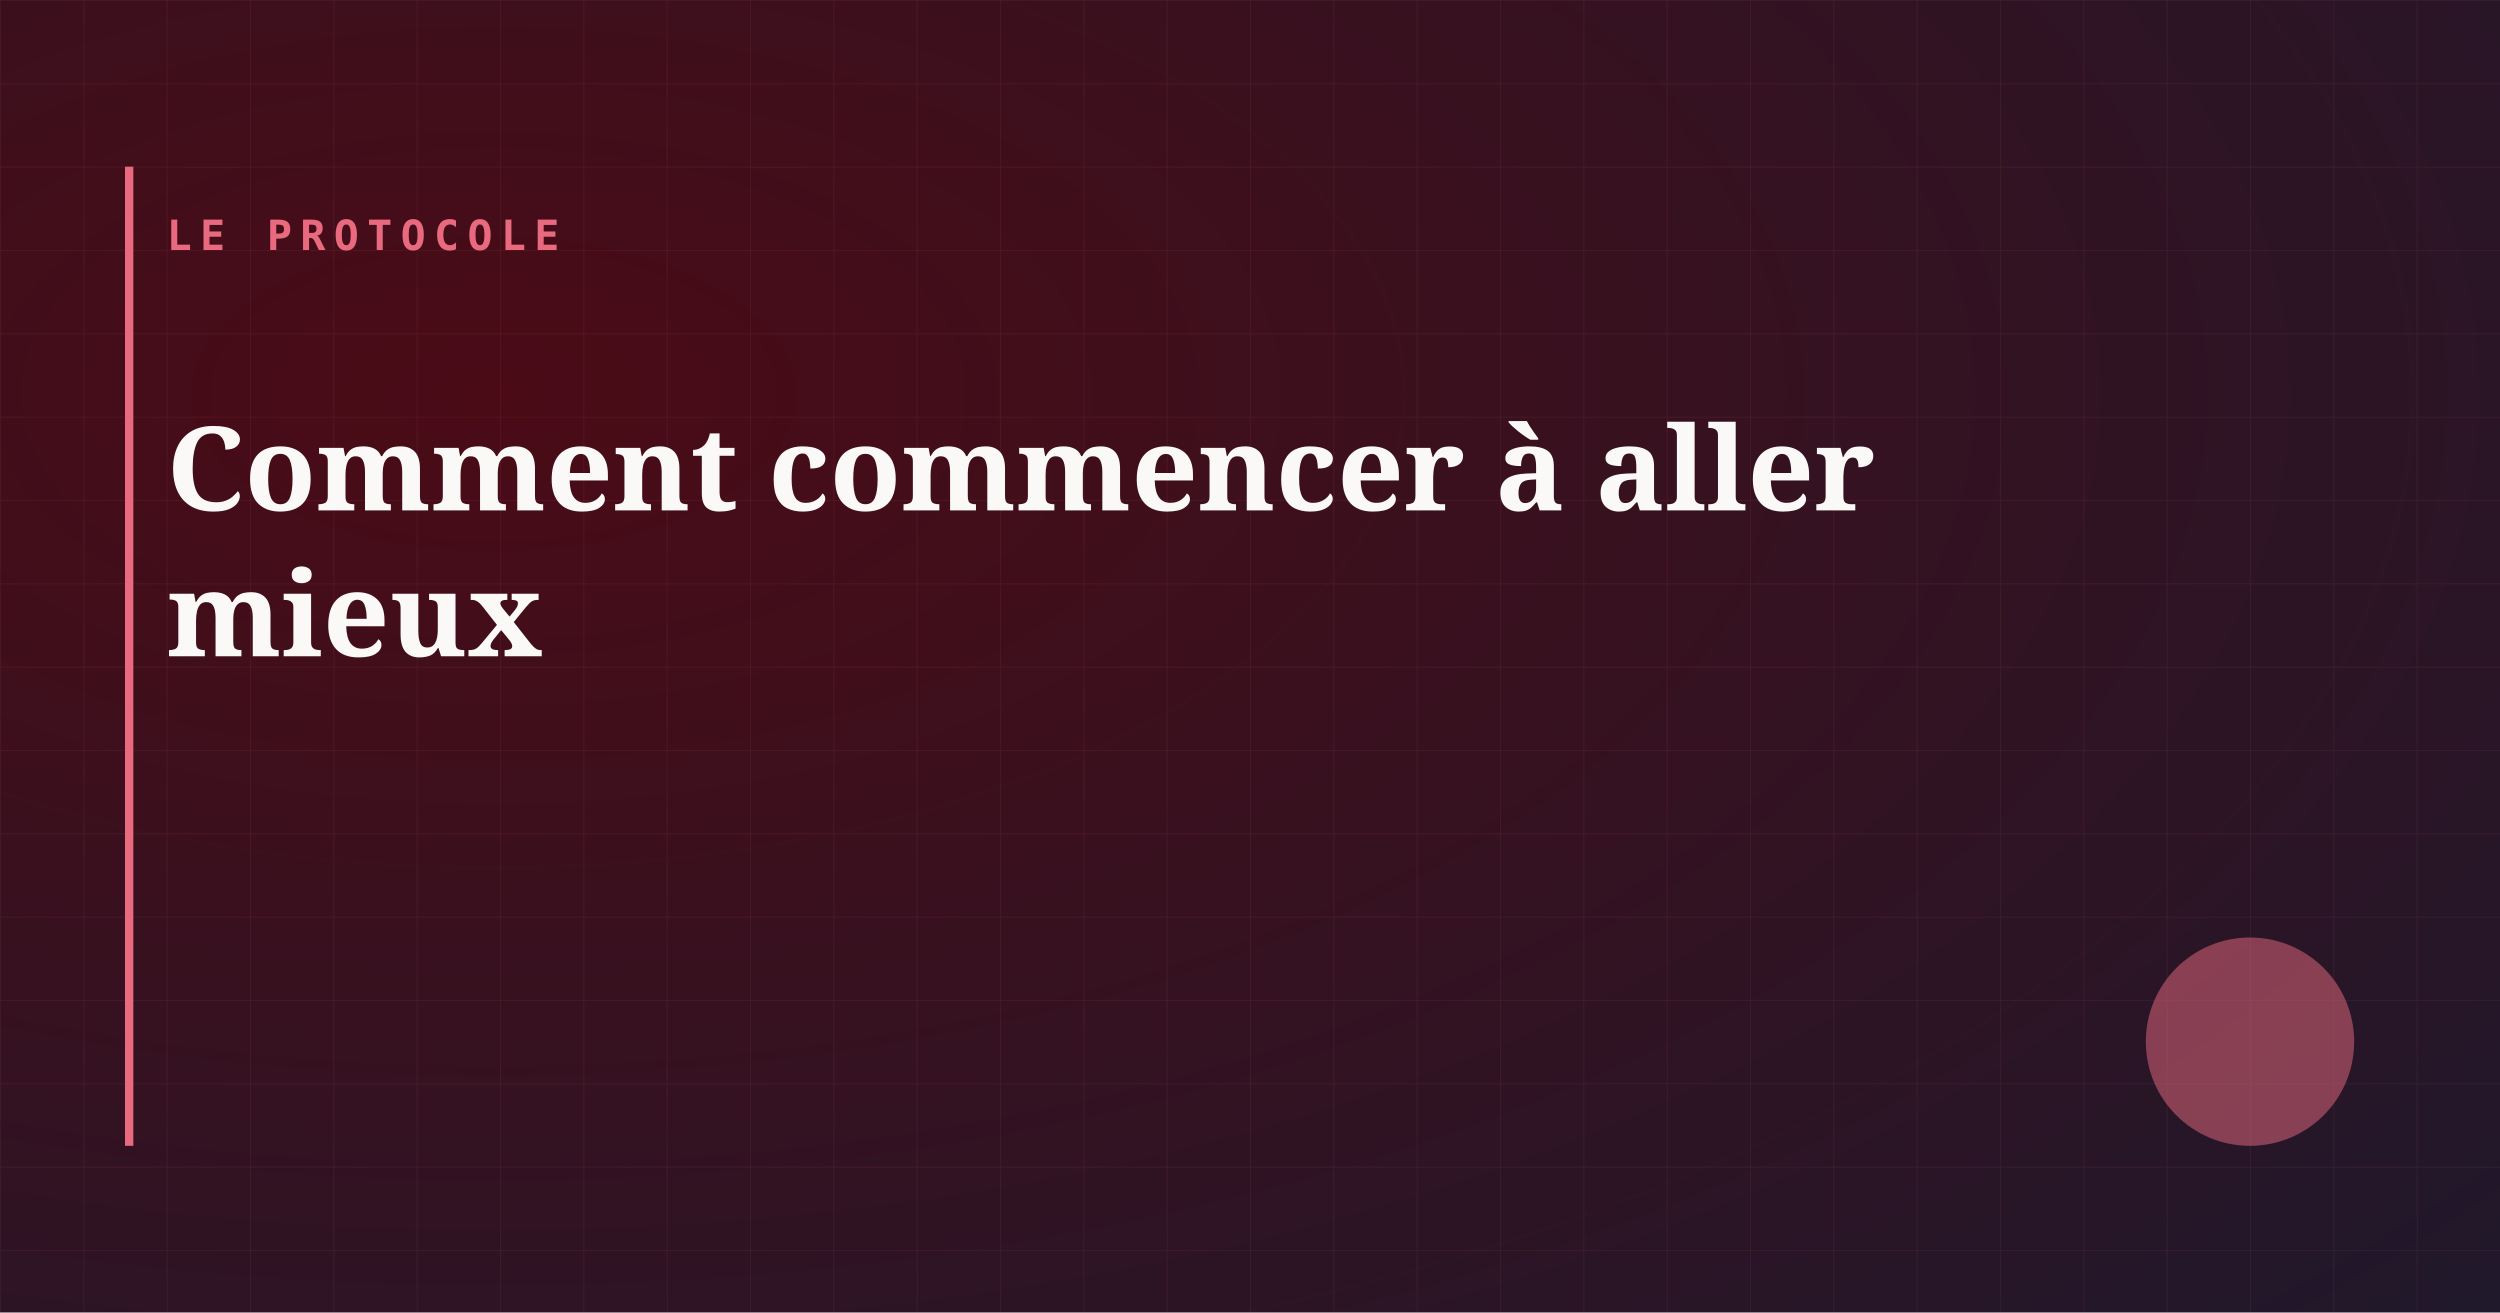
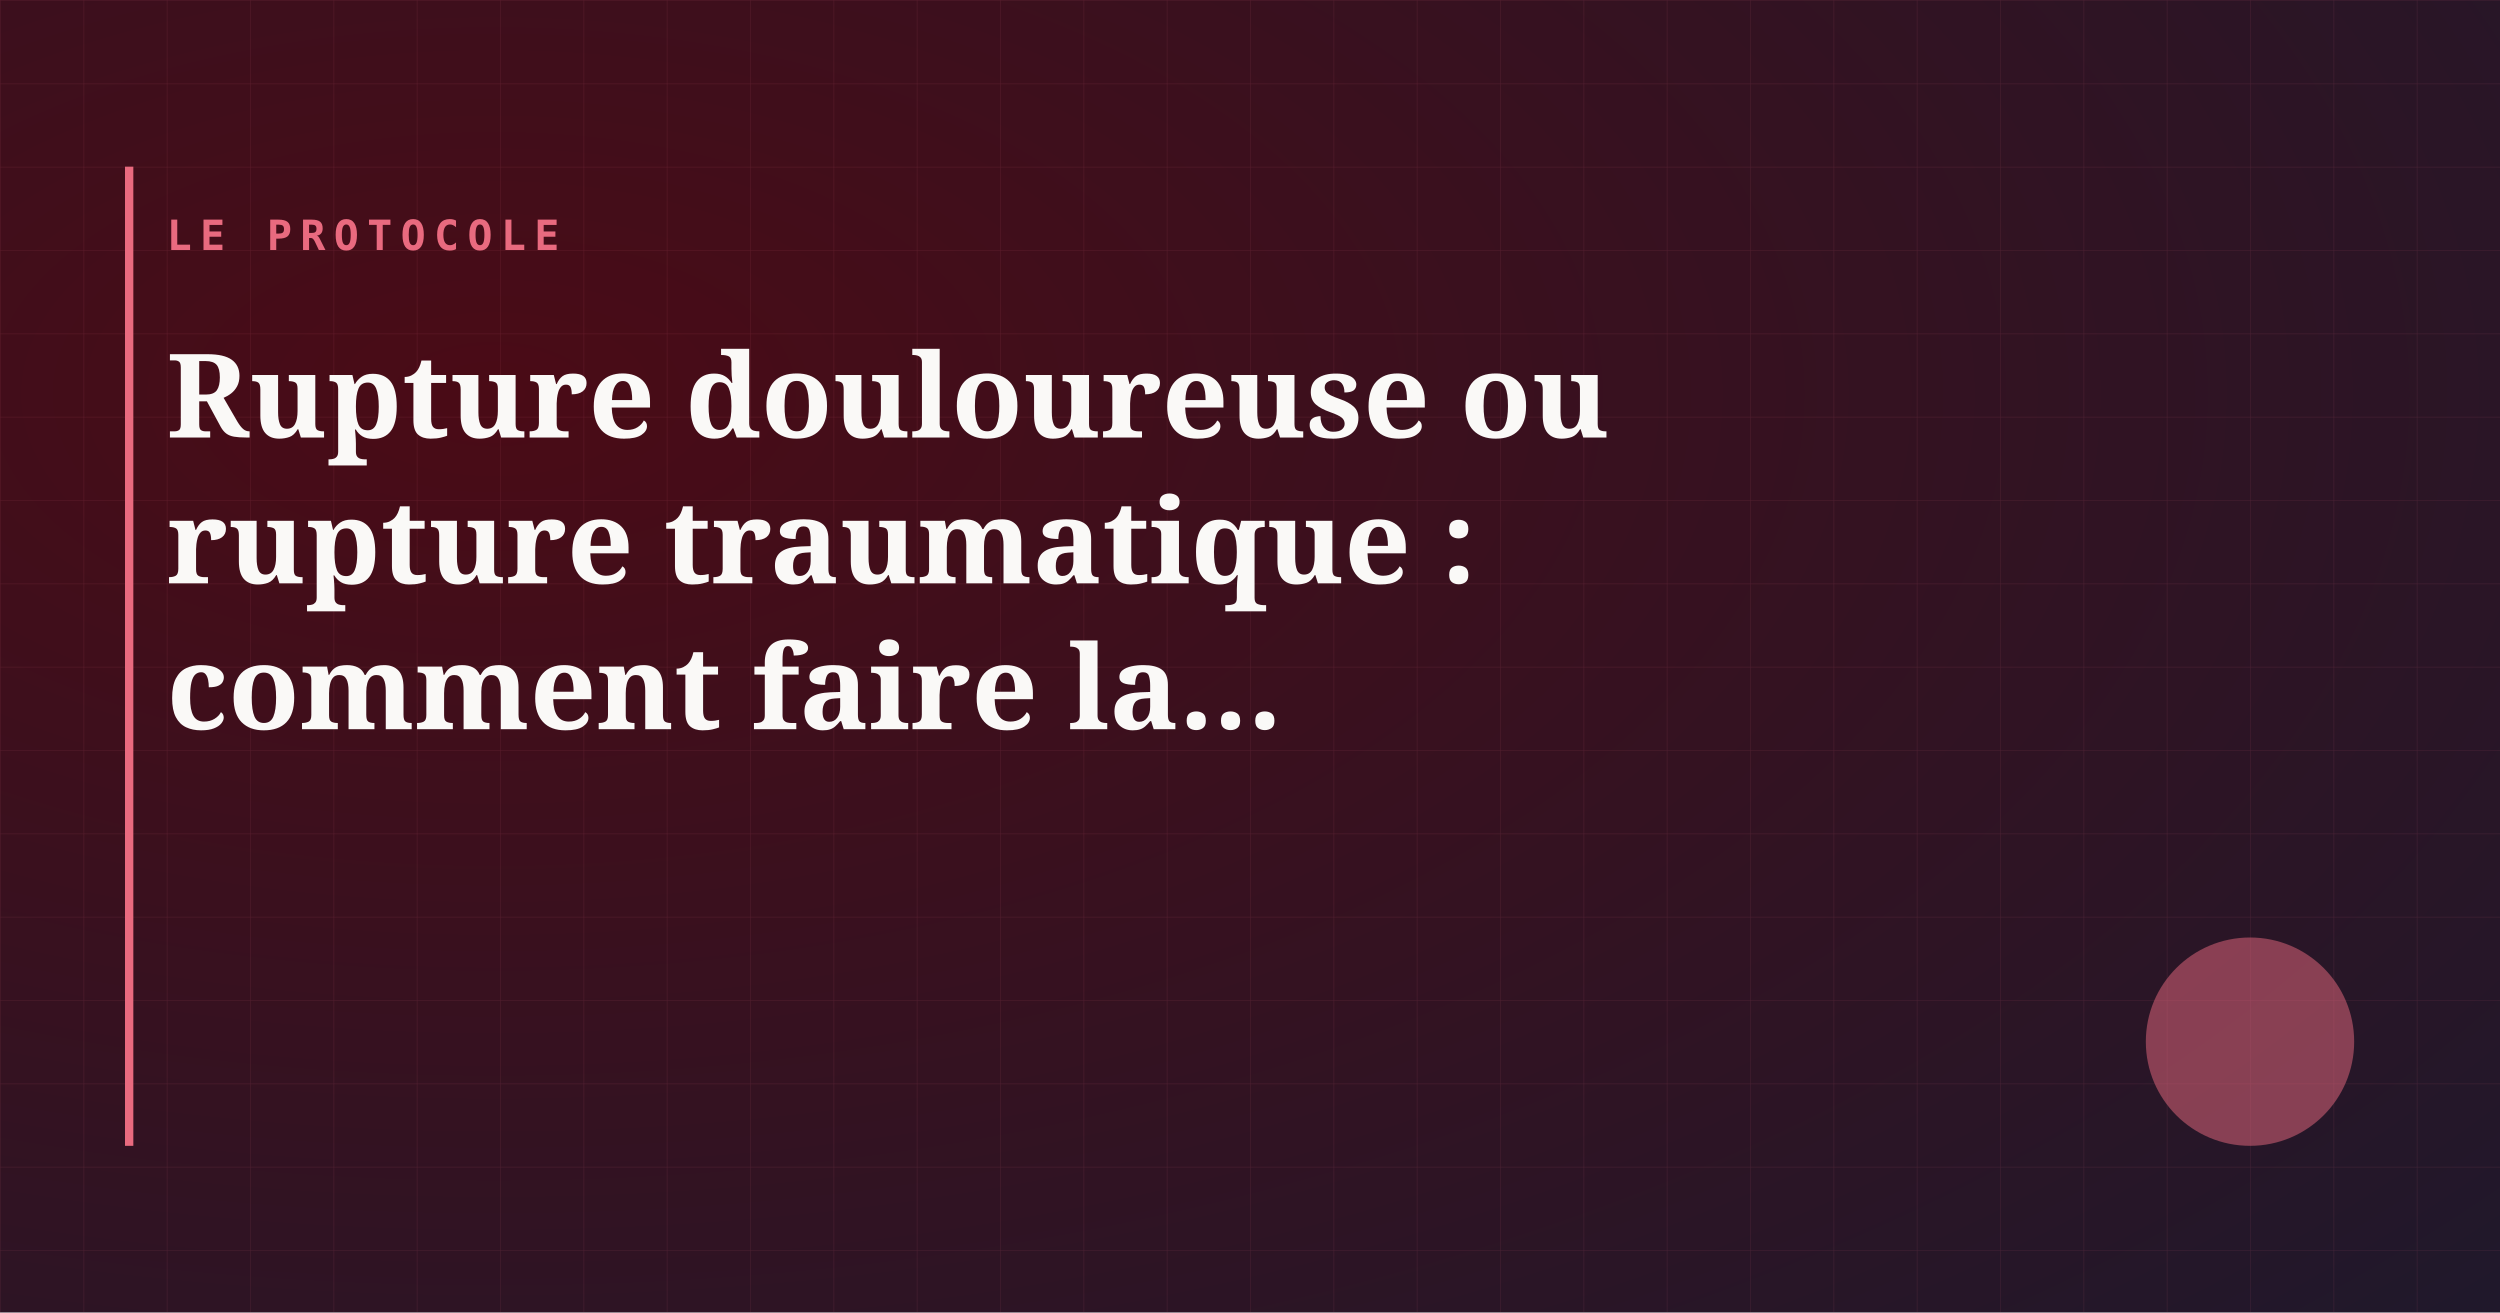
<svg xmlns="http://www.w3.org/2000/svg" viewBox="0 0 1200 630" width="1200" height="630">
  <defs>
    <radialGradient id="bg" cx="20%" cy="30%" r="120%">
      <stop offset="0%" stop-color="#4a0b16" />
      <stop offset="100%" stop-color="#1A1A2E" />
    </radialGradient>
  </defs>
  <rect width="1200" height="630" fill="url(#bg)" />
  <defs>
    <pattern id="grid" width="40" height="40" patternUnits="userSpaceOnUse">
      <path d="M 40 0 L 0 0 0 40" fill="none" stroke="#e96a7f" stroke-width="0.5" opacity="0.15" />
    </pattern>
  </defs>
  <rect width="1200" height="630" fill="url(#grid)" />
  <rect x="60" y="80" width="4" height="470" fill="#e96a7f" />
  <circle cx="1080" cy="500" r="50" fill="#e96a7f" opacity="0.5" />
  <text x="80" y="120" font-family="ui-monospace, monospace" font-size="20" font-weight="600" letter-spacing="4" fill="#e96a7f">LE PROTOCOLE</text>
-   <text x="80" y="245" font-family="Georgia, serif" font-size="56" font-weight="bold" fill="#FAF9F7">Comment commencer à aller</text>
-   <text x="80" y="315" font-family="Georgia, serif" font-size="56" font-weight="bold" fill="#FAF9F7">mieux</text>
+   <text x="80" y="210" font-family="Georgia, serif" font-size="56" font-weight="bold" fill="#FAF9F7">Rupture douloureuse ou</text>
+   <text x="80" y="280" font-family="Georgia, serif" font-size="56" font-weight="bold" fill="#FAF9F7">rupture traumatique :</text>
+   <text x="80" y="350" font-family="Georgia, serif" font-size="56" font-weight="bold" fill="#FAF9F7">comment faire la...</text>
</svg>
